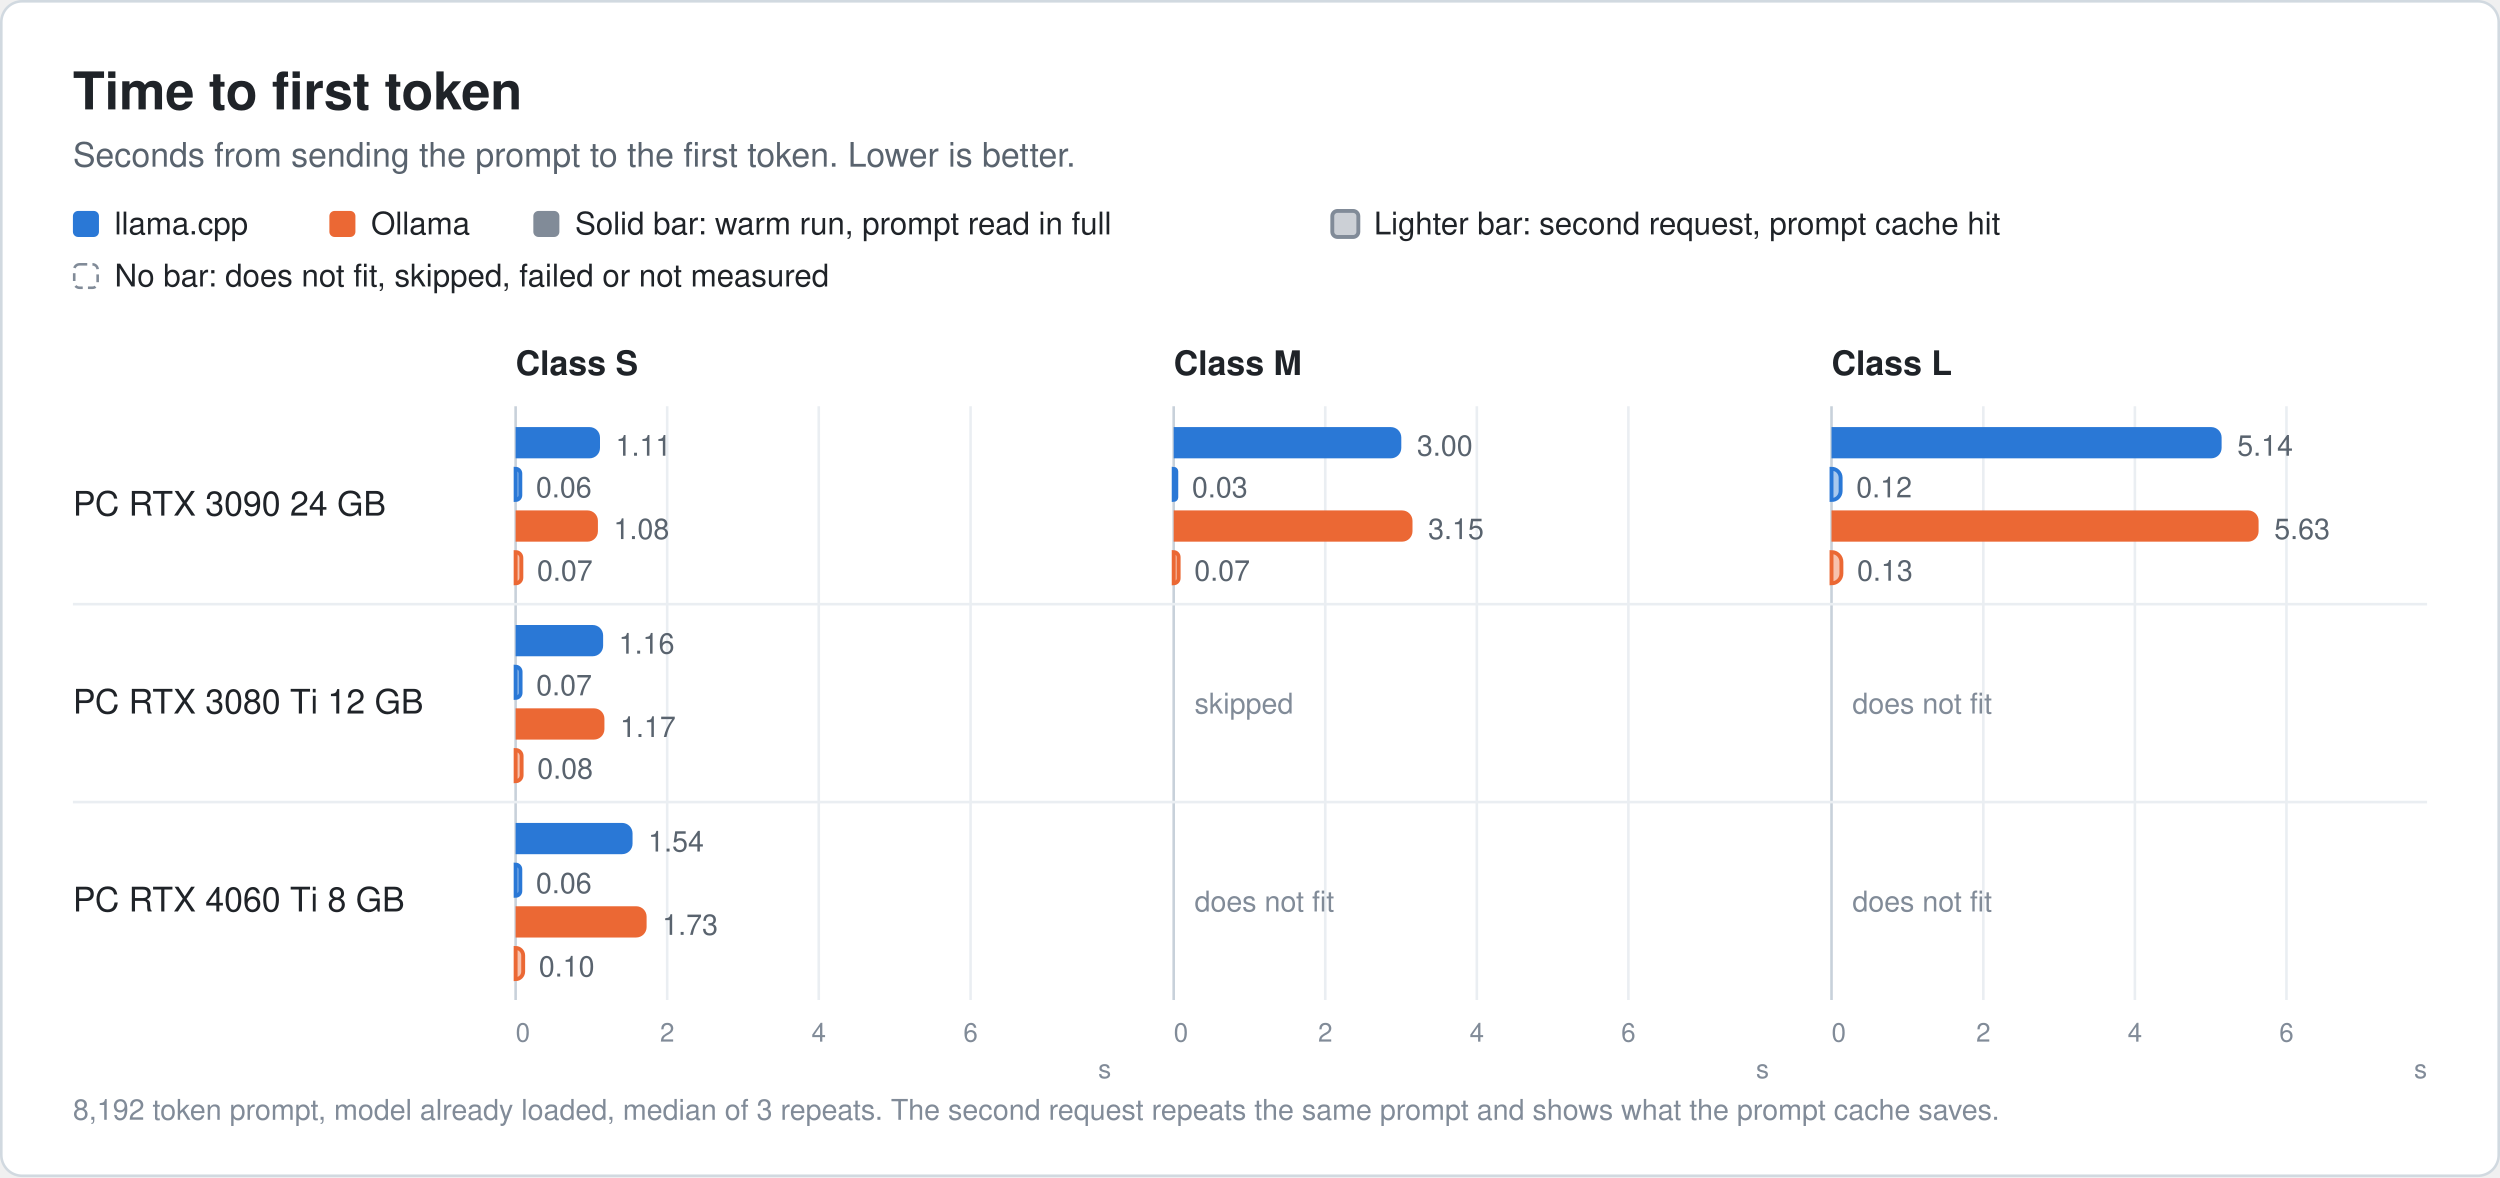
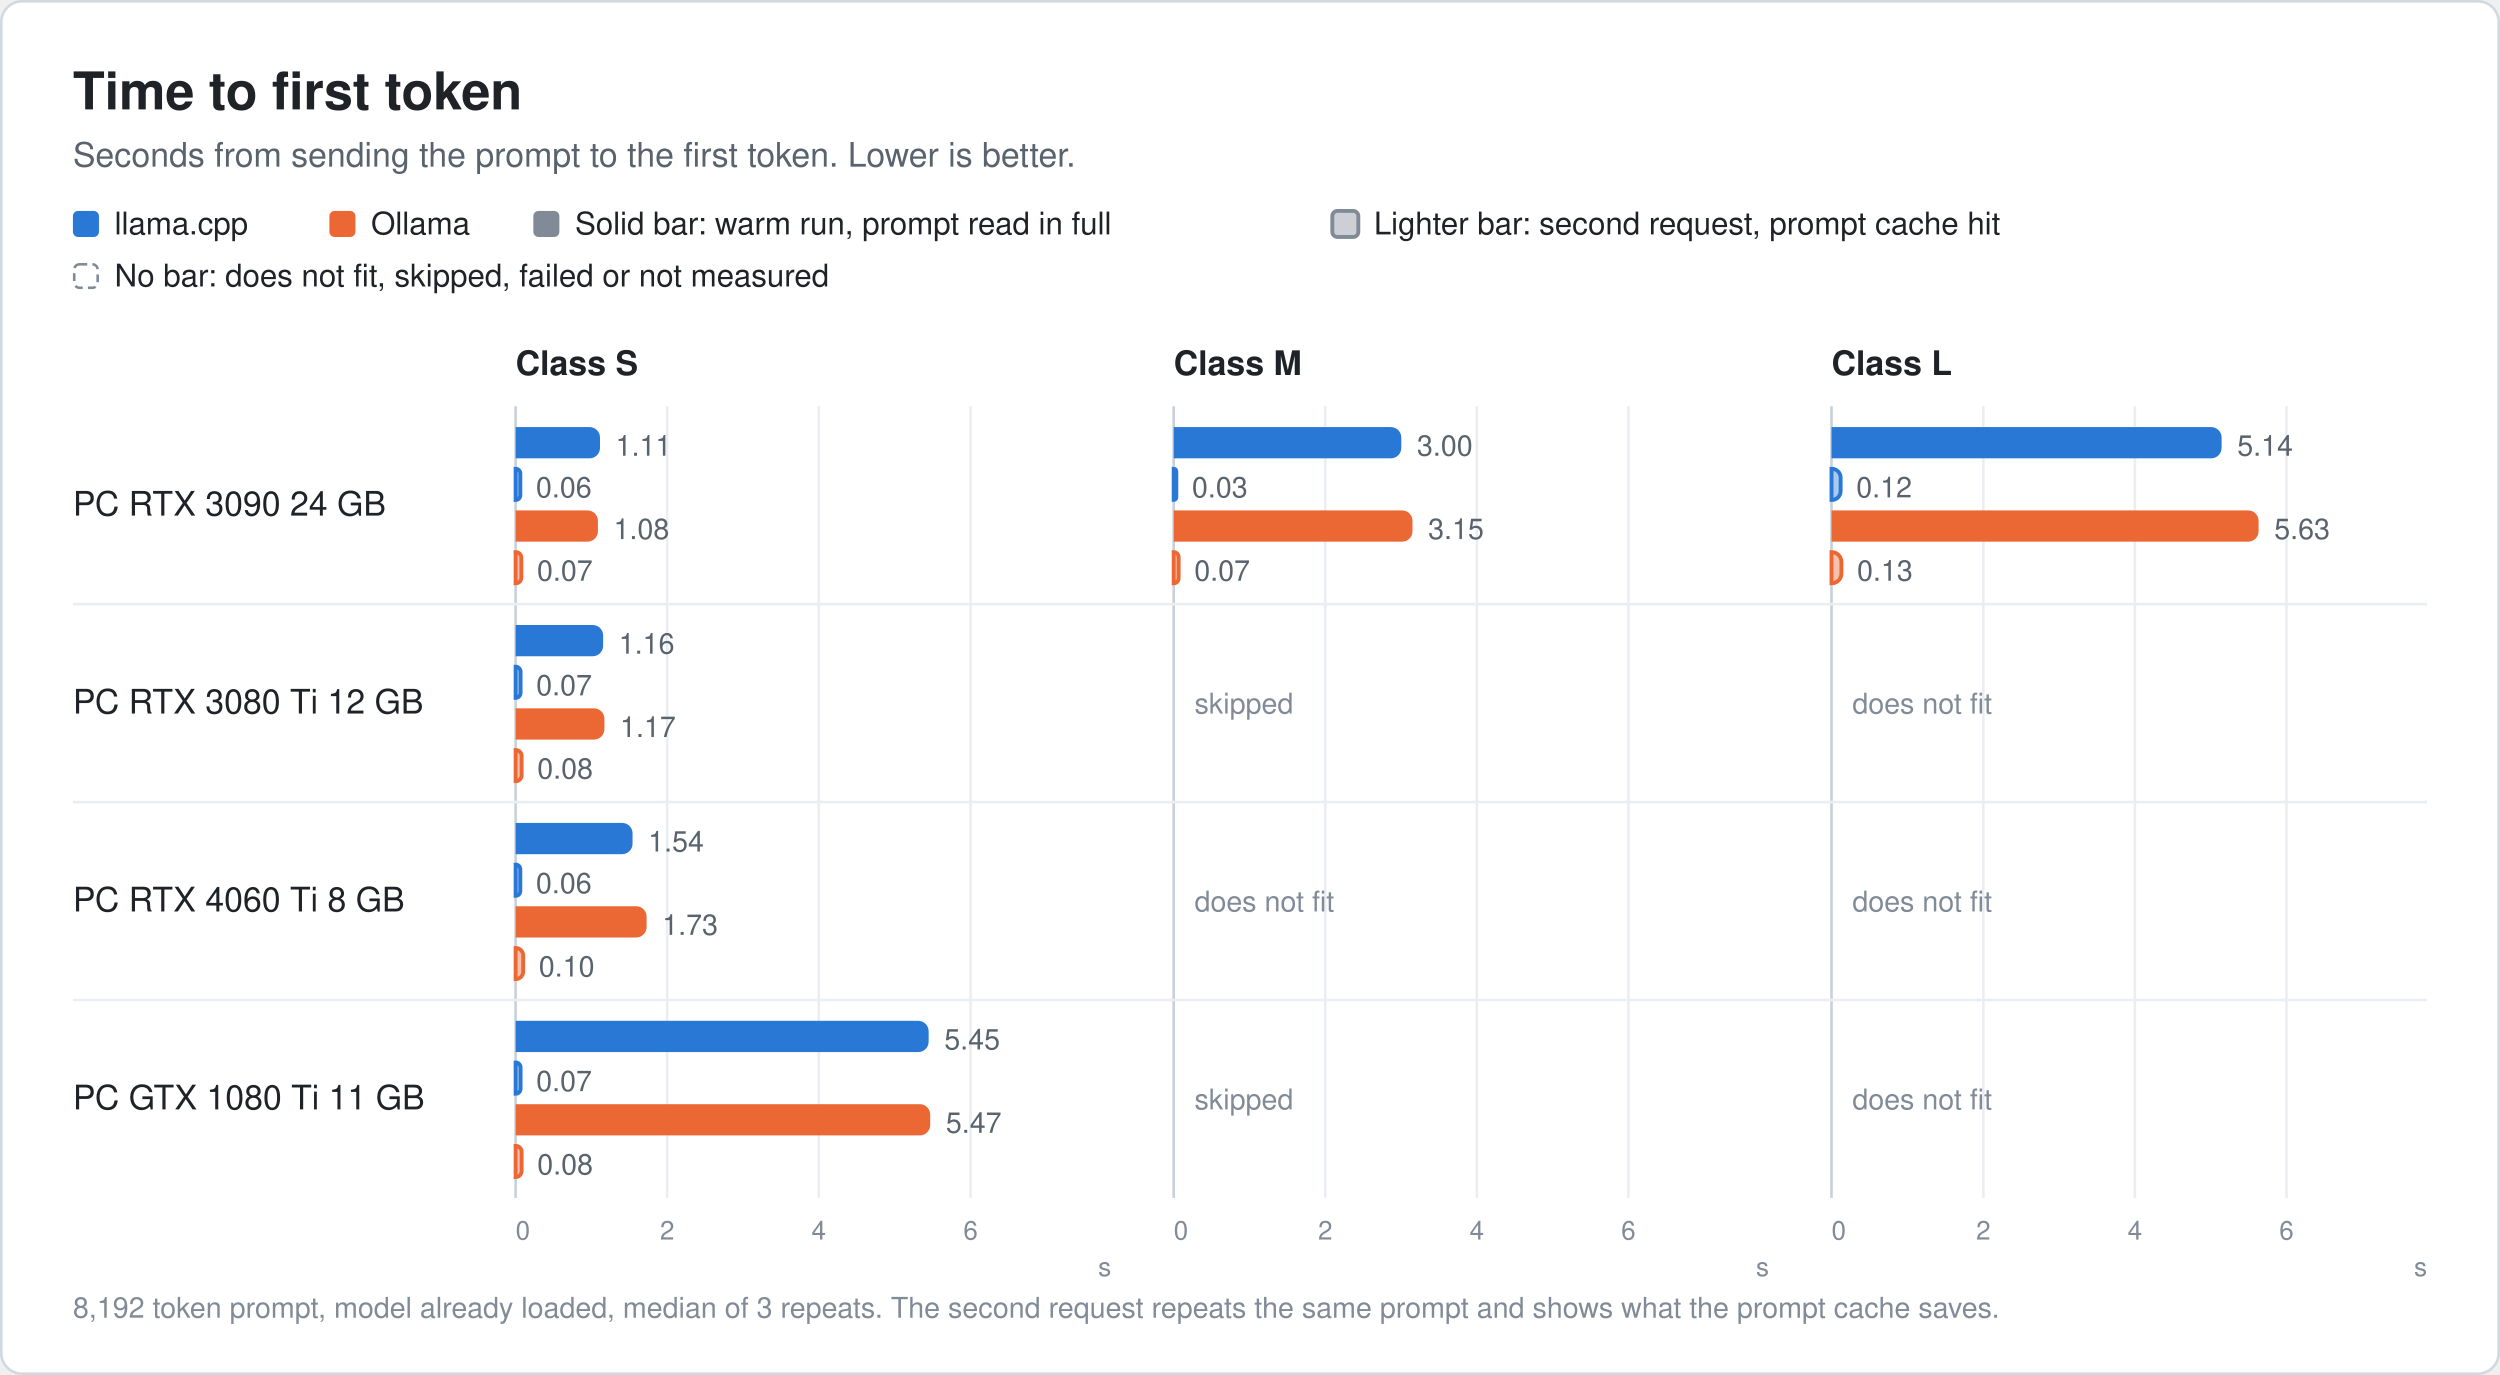
- <svg xmlns="http://www.w3.org/2000/svg" width="960" height="452" viewBox="0 0 960 452" role="img" aria-label="Time to first token in seconds per device, model class and engine">
+ <svg xmlns="http://www.w3.org/2000/svg" width="960" height="528" viewBox="0 0 960 528" role="img" aria-label="Time to first token in seconds per device, model class and engine">
  <style>
    text { font-family: system-ui, -apple-system, "Segoe UI", Helvetica, Arial, sans-serif; fill: #59636e; }
    .title { font-size: 20px; font-weight: 600; fill: #1f2328; }
    .section { font-size: 15px; font-weight: 600; fill: #1f2328; }
    .panel { font-size: 13px; font-weight: 600; fill: #1f2328; }
    .device { font-size: 13px; fill: #1f2328; }
    .sub { font-size: 13px; }
    .legend { font-size: 12px; fill: #1f2328; }
    .value { font-size: 11px; font-variant-numeric: tabular-nums; }
    .tick { font-size: 10px; fill: #818b98; font-variant-numeric: tabular-nums; }
    .muted, .note, .foot { fill: #818b98; }
    .note { font-size: 11px; }
    .foot { font-size: 11px; }
    .cell { font-size: 12px; font-weight: 600; font-variant-numeric: tabular-nums; }
    .limitlabel { font-size: 10px; fill: #818b98; }
    .grid { stroke: #eaeef2; stroke-width: 1; }
    .row { stroke: #eaeef2; stroke-width: 1; }
    .base { stroke: #c8d1da; stroke-width: 1; }
    .limit { stroke: #b0bac5; stroke-width: 1; stroke-dasharray: 2 3; }
    .gapbox { fill: none; stroke: #818b98; stroke-width: 1; stroke-dasharray: 3 2; }
    </style>
-   <rect x="0.5" y="0.5" width="959" height="451" rx="8" fill="#ffffff" stroke="#d1d9e0" />
+   <rect x="0.5" y="0.5" width="959" height="527" rx="8" fill="#ffffff" stroke="#d1d9e0" />
  <text x="28" y="42" class="title">Time to first token</text>
  <text x="28" y="64" class="sub">Seconds from sending the prompt to the first token. Lower is better.</text>
  <rect x="28" y="81" width="10" height="10" rx="2" fill="#2a78d6" />
  <text x="44" y="90" class="legend">llama.cpp</text>
  <rect x="126.48" y="81" width="10" height="10" rx="2" fill="#eb6834" />
  <text x="142.48" y="90" class="legend">Ollama</text>
  <rect x="204.8" y="81" width="10" height="10" rx="2" fill="#818b98" />
  <text x="220.8" y="90" class="legend">Solid bar: warm run, prompt read in full</text>
  <rect x="511.6" y="81" width="10" height="10" rx="2" fill="#818b98" fill-opacity="0.4" stroke="#818b98" stroke-width="1.5" />
  <text x="527.6" y="90" class="legend">Lighter bar: second request, prompt cache hit</text>
  <rect x="28.5" y="101.5" width="9" height="9" rx="2" class="gapbox" />
  <text x="44" y="110" class="legend">No bar: does not fit, skipped, failed or not measured</text>
  <text x="198.0" y="144" class="panel">Class S</text>
  <text x="450.7" y="144" class="panel">Class M</text>
  <text x="703.3" y="144" class="panel">Class L</text>
-   <text x="198.0" y="400" class="tick" text-anchor="start">0</text>
-   <line x1="256.2" y1="156" x2="256.2" y2="384" class="grid" />
-   <text x="256.2" y="400" class="tick" text-anchor="middle">2</text>
-   <line x1="314.4" y1="156" x2="314.4" y2="384" class="grid" />
-   <text x="314.4" y="400" class="tick" text-anchor="middle">4</text>
-   <line x1="372.7" y1="156" x2="372.7" y2="384" class="grid" />
-   <text x="372.7" y="400" class="tick" text-anchor="middle">6</text>
-   <line x1="198.0" y1="156" x2="198.0" y2="384" class="base" />
-   <text x="426.7" y="414" class="tick" text-anchor="end">s</text>
+   <text x="198.0" y="476" class="tick" text-anchor="start">0</text>
+   <line x1="256.2" y1="156" x2="256.2" y2="460" class="grid" />
+   <text x="256.2" y="476" class="tick" text-anchor="middle">2</text>
+   <line x1="314.4" y1="156" x2="314.4" y2="460" class="grid" />
+   <text x="314.4" y="476" class="tick" text-anchor="middle">4</text>
+   <line x1="372.7" y1="156" x2="372.7" y2="460" class="grid" />
+   <text x="372.7" y="476" class="tick" text-anchor="middle">6</text>
+   <line x1="198.0" y1="156" x2="198.0" y2="460" class="base" />
+   <text x="426.7" y="490" class="tick" text-anchor="end">s</text>
  <path d="M198.0,164.0H226.4A4,4 0 0 1 230.4,168.0V172.0A4,4 0 0 1 226.4,176.0H198.0Z" fill="#2a78d6" />
  <text x="236.4" y="175.0" class="value">1.11</text>
  <path d="M198.0,180.0H198.0A1.809,1.809 0 0 1 199.8,181.8V190.2A1.809,1.809 0 0 1 198.0,192.0H198.0Z" fill="#2a78d6" fill-opacity="0.4" stroke="#2a78d6" stroke-width="1.5" />
  <text x="205.8" y="191.0" class="value">0.06</text>
  <path d="M198.0,196.0H225.6A4,4 0 0 1 229.6,200.0V204.0A4,4 0 0 1 225.6,208.0H198.0Z" fill="#eb6834" />
  <text x="235.6" y="207.0" class="value">1.08</text>
  <path d="M198.0,212.0H198.0A2.176,2.176 0 0 1 200.2,214.2V221.8A2.176,2.176 0 0 1 198.0,224.0H198.0Z" fill="#eb6834" fill-opacity="0.4" stroke="#eb6834" stroke-width="1.5" />
  <text x="206.2" y="223.0" class="value">0.07</text>
  <path d="M198.0,240.0H227.6A4,4 0 0 1 231.6,244.0V248.0A4,4 0 0 1 227.6,252.0H198.0Z" fill="#2a78d6" />
  <text x="237.6" y="251.0" class="value">1.16</text>
  <path d="M198.0,256.0H198.0A1.943,1.943 0 0 1 199.9,257.9V266.1A1.943,1.943 0 0 1 198.0,268.0H198.0Z" fill="#2a78d6" fill-opacity="0.4" stroke="#2a78d6" stroke-width="1.5" />
  <text x="205.9" y="267.0" class="value">0.07</text>
  <path d="M198.0,272.0H228.1A4,4 0 0 1 232.1,276.0V280.0A4,4 0 0 1 228.1,284.0H198.0Z" fill="#eb6834" />
  <text x="238.1" y="283.0" class="value">1.17</text>
  <path d="M198.0,288.0H198.0A2.293,2.293 0 0 1 200.3,290.3V297.7A2.293,2.293 0 0 1 198.0,300.0H198.0Z" fill="#eb6834" fill-opacity="0.4" stroke="#eb6834" stroke-width="1.5" />
  <text x="206.3" y="299.0" class="value">0.08</text>
  <path d="M198.0,316.0H238.9A4,4 0 0 1 242.9,320.0V324.0A4,4 0 0 1 238.9,328.0H198.0Z" fill="#2a78d6" />
  <text x="248.9" y="327.0" class="value">1.54</text>
  <path d="M198.0,332.0H198.0A1.809,1.809 0 0 1 199.8,333.8V342.2A1.809,1.809 0 0 1 198.0,344.0H198.0Z" fill="#2a78d6" fill-opacity="0.4" stroke="#2a78d6" stroke-width="1.5" />
  <text x="205.8" y="343.0" class="value">0.06</text>
  <path d="M198.0,348.0H244.3A4,4 0 0 1 248.3,352.0V356.0A4,4 0 0 1 244.3,360.0H198.0Z" fill="#eb6834" />
  <text x="254.3" y="359.0" class="value">1.73</text>
  <path d="M198.0,364.0H198.0A2.907,2.907 0 0 1 200.9,366.9V373.1A2.907,2.907 0 0 1 198.0,376.0H198.0Z" fill="#eb6834" fill-opacity="0.4" stroke="#eb6834" stroke-width="1.5" />
  <text x="206.9" y="375.0" class="value">0.10</text>
-   <text x="450.7" y="400" class="tick" text-anchor="start">0</text>
-   <line x1="508.9" y1="156" x2="508.9" y2="384" class="grid" />
-   <text x="508.9" y="400" class="tick" text-anchor="middle">2</text>
-   <line x1="567.1" y1="156" x2="567.1" y2="384" class="grid" />
-   <text x="567.1" y="400" class="tick" text-anchor="middle">4</text>
-   <line x1="625.3" y1="156" x2="625.3" y2="384" class="grid" />
-   <text x="625.3" y="400" class="tick" text-anchor="middle">6</text>
-   <line x1="450.7" y1="156" x2="450.7" y2="384" class="base" />
-   <text x="679.3" y="414" class="tick" text-anchor="end">s</text>
+   <path d="M198.0,392.0H352.6A4,4 0 0 1 356.6,396.0V400.0A4,4 0 0 1 352.6,404.0H198.0Z" fill="#2a78d6" />
+   <text x="362.6" y="403.0" class="value">5.45</text>
+   <path d="M198.0,408.0H198.0A1.903,1.903 0 0 1 199.9,409.9V418.1A1.903,1.903 0 0 1 198.0,420.0H198.0Z" fill="#2a78d6" fill-opacity="0.4" stroke="#2a78d6" stroke-width="1.5" />
+   <text x="205.9" y="419.0" class="value">0.07</text>
+   <path d="M198.0,424.0H353.2A4,4 0 0 1 357.2,428.0V432.0A4,4 0 0 1 353.2,436.0H198.0Z" fill="#eb6834" />
+   <text x="363.2" y="435.0" class="value">5.47</text>
+   <path d="M198.0,440.0H198.0A2.314,2.314 0 0 1 200.3,442.3V449.7A2.314,2.314 0 0 1 198.0,452.0H198.0Z" fill="#eb6834" fill-opacity="0.4" stroke="#eb6834" stroke-width="1.5" />
+   <text x="206.3" y="451.0" class="value">0.08</text>
+   <text x="450.7" y="476" class="tick" text-anchor="start">0</text>
+   <line x1="508.9" y1="156" x2="508.9" y2="460" class="grid" />
+   <text x="508.9" y="476" class="tick" text-anchor="middle">2</text>
+   <line x1="567.1" y1="156" x2="567.1" y2="460" class="grid" />
+   <text x="567.1" y="476" class="tick" text-anchor="middle">4</text>
+   <line x1="625.3" y1="156" x2="625.3" y2="460" class="grid" />
+   <text x="625.3" y="476" class="tick" text-anchor="middle">6</text>
+   <line x1="450.7" y1="156" x2="450.7" y2="460" class="base" />
+   <text x="679.3" y="490" class="tick" text-anchor="end">s</text>
  <path d="M450.7,164.0H534.1A4,4 0 0 1 538.1,168.0V172.0A4,4 0 0 1 534.1,176.0H450.7Z" fill="#2a78d6" />
  <text x="544.1" y="175.0" class="value">3.00</text>
  <path d="M450.7,180.0H450.7A1.013,1.013 0 0 1 451.7,181.0V191.0A1.013,1.013 0 0 1 450.7,192.0H450.7Z" fill="#2a78d6" fill-opacity="0.4" stroke="#2a78d6" stroke-width="1.5" />
  <text x="457.7" y="191.0" class="value">0.03</text>
  <path d="M450.7,196.0H538.4A4,4 0 0 1 542.4,200.0V204.0A4,4 0 0 1 538.4,208.0H450.7Z" fill="#eb6834" />
  <text x="548.4" y="207.0" class="value">3.15</text>
  <path d="M450.7,212.0H450.7A1.952,1.952 0 0 1 452.6,214.0V222.0A1.952,1.952 0 0 1 450.7,224.0H450.7Z" fill="#eb6834" fill-opacity="0.4" stroke="#eb6834" stroke-width="1.5" />
  <text x="458.6" y="223.0" class="value">0.07</text>
  <text x="458.7" y="274.0" class="note">skipped</text>
  <text x="458.7" y="350.0" class="note">does not fit</text>
-   <text x="703.3" y="400" class="tick" text-anchor="start">0</text>
-   <line x1="761.6" y1="156" x2="761.6" y2="384" class="grid" />
-   <text x="761.6" y="400" class="tick" text-anchor="middle">2</text>
-   <line x1="819.8" y1="156" x2="819.8" y2="384" class="grid" />
-   <text x="819.8" y="400" class="tick" text-anchor="middle">4</text>
-   <line x1="878.0" y1="156" x2="878.0" y2="384" class="grid" />
-   <text x="878.0" y="400" class="tick" text-anchor="middle">6</text>
-   <line x1="703.3" y1="156" x2="703.3" y2="384" class="base" />
-   <text x="932.0" y="414" class="tick" text-anchor="end">s</text>
+   <text x="458.7" y="426.0" class="note">skipped</text>
+   <text x="703.3" y="476" class="tick" text-anchor="start">0</text>
+   <line x1="761.6" y1="156" x2="761.6" y2="460" class="grid" />
+   <text x="761.6" y="476" class="tick" text-anchor="middle">2</text>
+   <line x1="819.8" y1="156" x2="819.8" y2="460" class="grid" />
+   <text x="819.8" y="476" class="tick" text-anchor="middle">4</text>
+   <line x1="878.0" y1="156" x2="878.0" y2="460" class="grid" />
+   <text x="878.0" y="476" class="tick" text-anchor="middle">6</text>
+   <line x1="703.3" y1="156" x2="703.3" y2="460" class="base" />
+   <text x="932.0" y="490" class="tick" text-anchor="end">s</text>
  <path d="M703.3,164.0H849.1A4,4 0 0 1 853.1,168.0V172.0A4,4 0 0 1 849.1,176.0H703.3Z" fill="#2a78d6" />
  <text x="859.1" y="175.0" class="value">5.14</text>
  <path d="M703.3,180.0H703.3A3.427,3.427 0 0 1 706.8,183.4V188.6A3.427,3.427 0 0 1 703.3,192.0H703.3Z" fill="#2a78d6" fill-opacity="0.4" stroke="#2a78d6" stroke-width="1.5" />
  <text x="712.8" y="191.0" class="value">0.12</text>
  <path d="M703.3,196.0H863.3A4,4 0 0 1 867.3,200.0V204.0A4,4 0 0 1 863.3,208.0H703.3Z" fill="#eb6834" />
  <text x="873.3" y="207.0" class="value">5.63</text>
  <path d="M703.3,212.0H703.3A3.77,3.77 0 0 1 707.1,215.8V220.2A3.77,3.77 0 0 1 703.3,224.0H703.3Z" fill="#eb6834" fill-opacity="0.4" stroke="#eb6834" stroke-width="1.5" />
  <text x="713.1" y="223.0" class="value">0.13</text>
  <text x="711.3" y="274.0" class="note">does not fit</text>
  <text x="711.3" y="350.0" class="note">does not fit</text>
+   <text x="711.3" y="426.0" class="note">does not fit</text>
  <text x="28" y="198.0" class="device">PC RTX 3090 24 GB</text>
  <line x1="28" y1="232" x2="932" y2="232" class="row" />
  <text x="28" y="274.0" class="device">PC RTX 3080 Ti 12 GB</text>
  <line x1="28" y1="308" x2="932" y2="308" class="row" />
  <text x="28" y="350.0" class="device">PC RTX 4060 Ti 8 GB</text>
-   <text x="28" y="430" class="foot">8,192 token prompt, model already loaded, median of 3 repeats. The second request repeats the same prompt and shows what the prompt cache saves.</text>
+   <line x1="28" y1="384" x2="932" y2="384" class="row" />
+   <text x="28" y="426.0" class="device">PC GTX 1080 Ti 11 GB</text>
+   <text x="28" y="506" class="foot">8,192 token prompt, model already loaded, median of 3 repeats. The second request repeats the same prompt and shows what the prompt cache saves.</text>
</svg>
